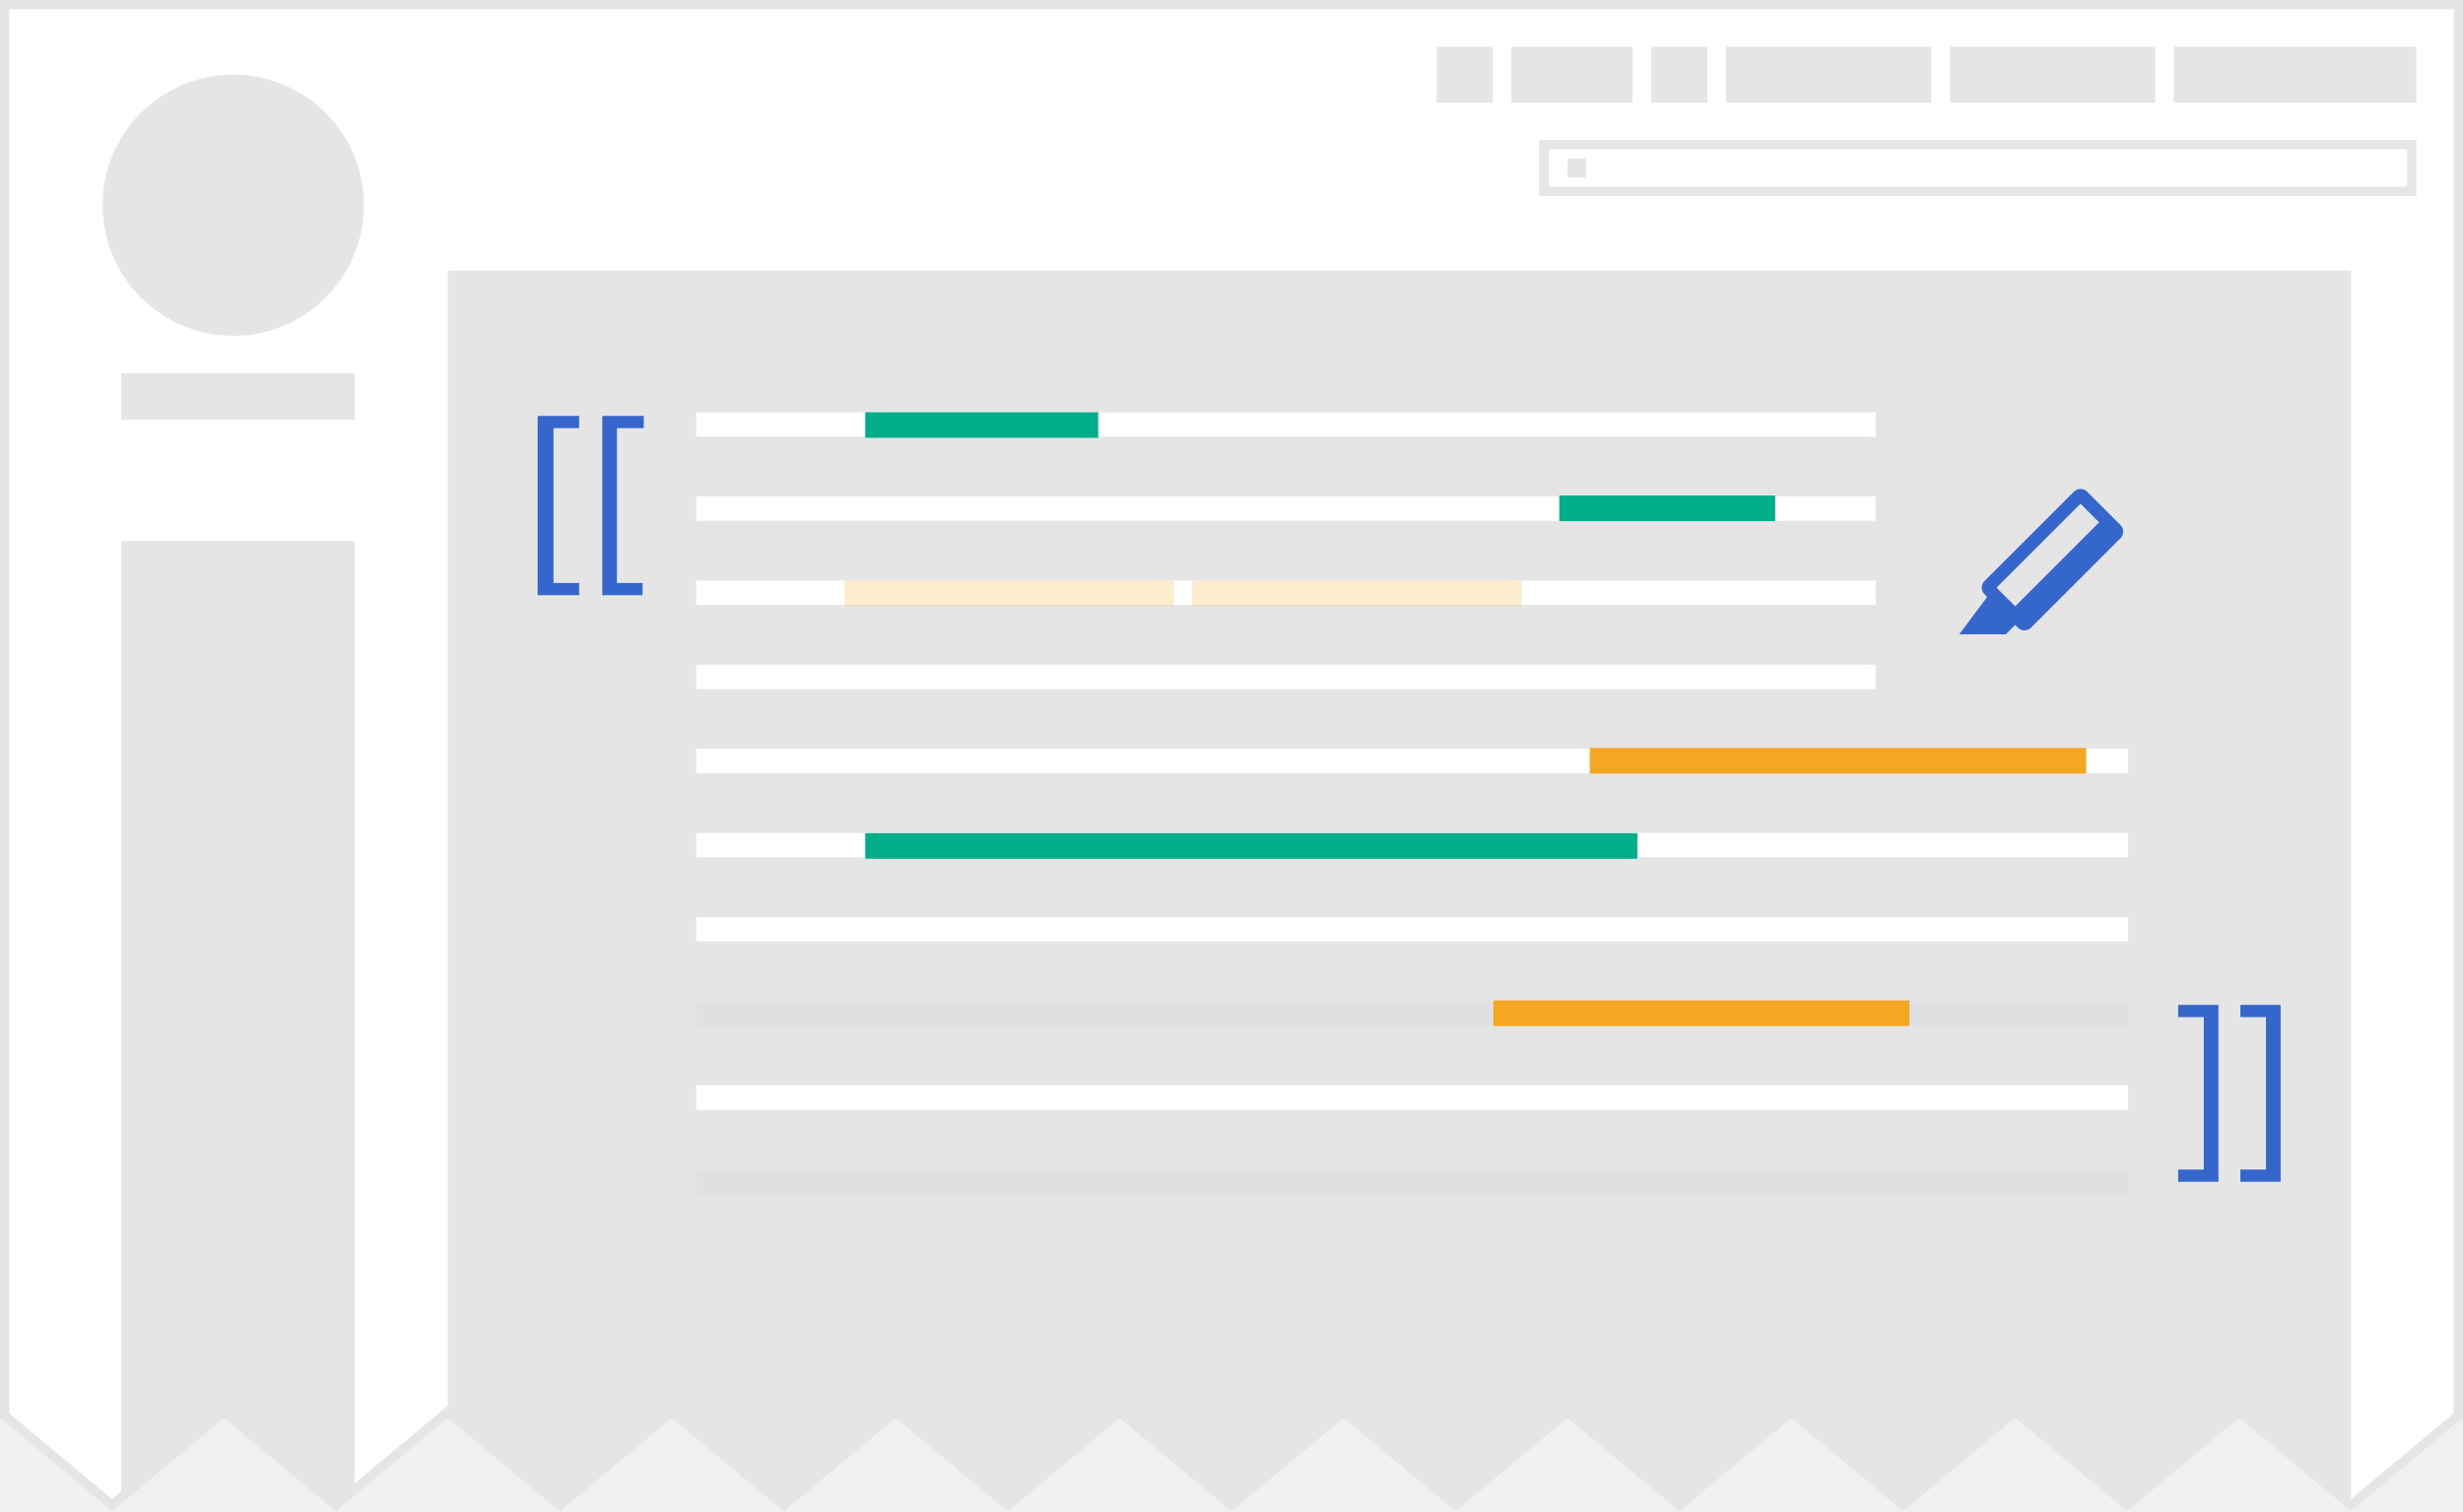
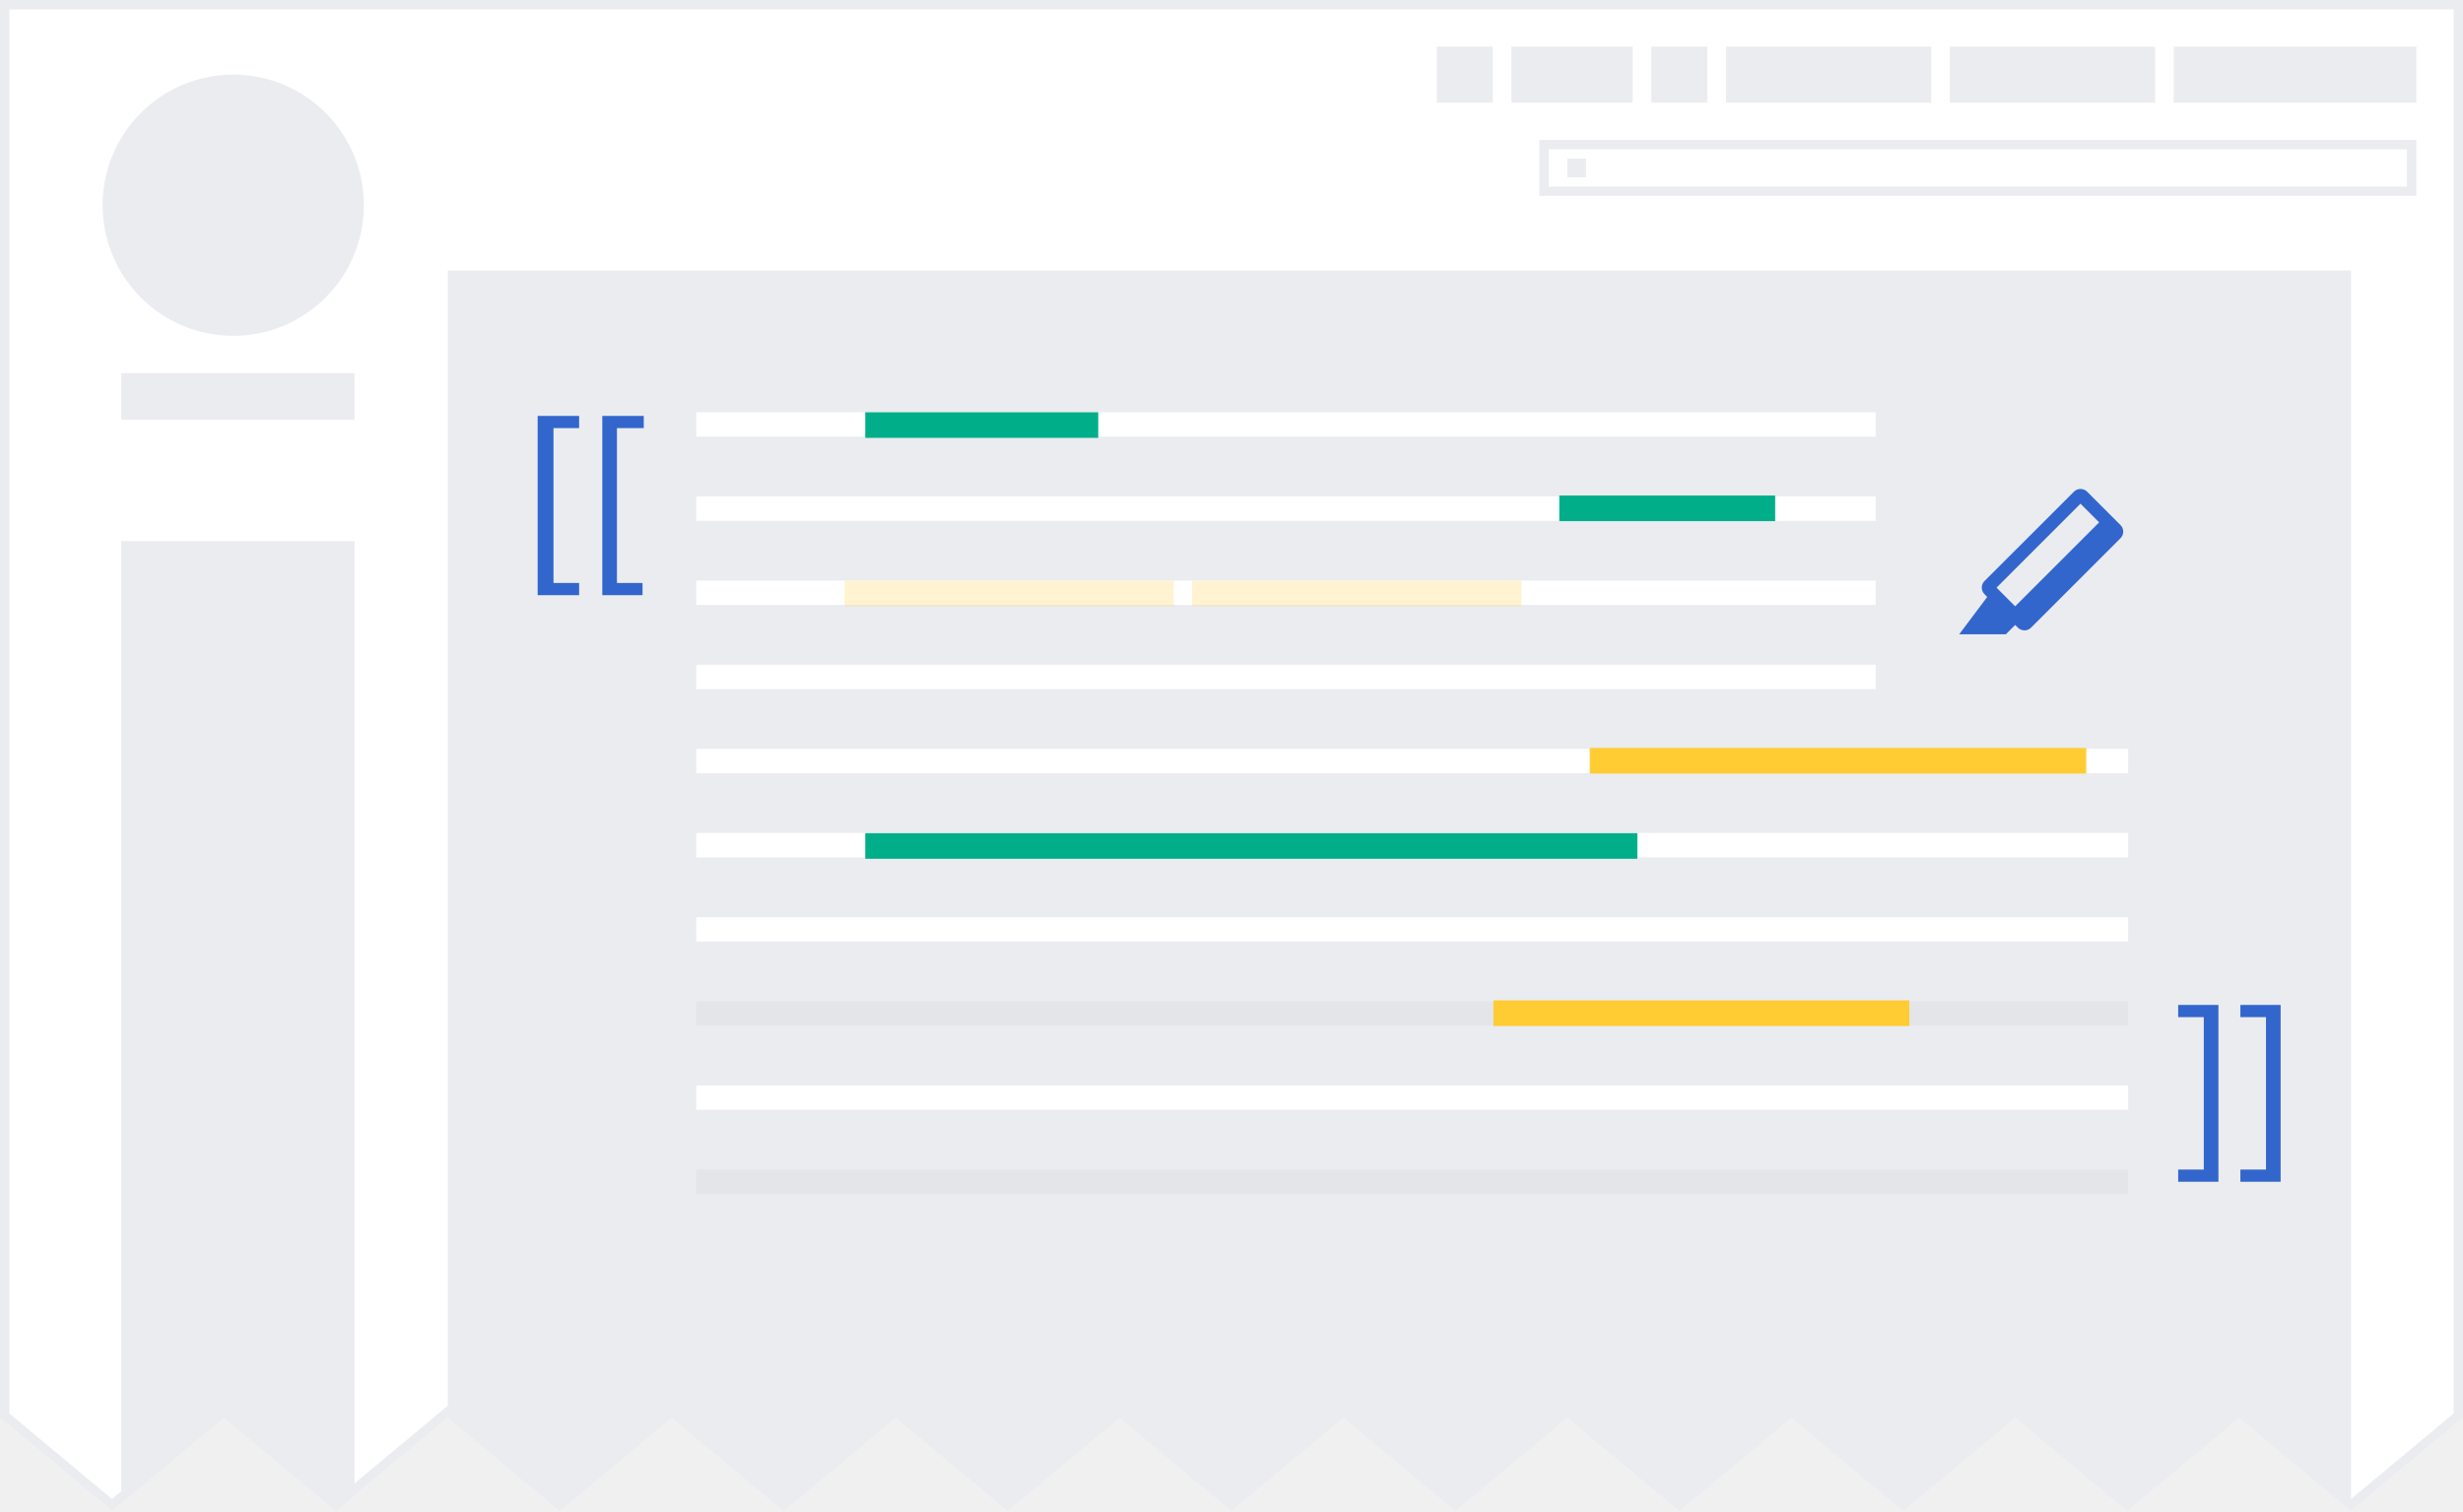
<svg xmlns="http://www.w3.org/2000/svg" id="svg85" height="162" width="264" viewBox="0 0 264 162">
  <defs id="defs89">
    <clipPath id="jagged-edge">
      <path id="path2" d="M0 0v152l12 10 12-10 12 10 12-10 12 10 12-10 12 10 12-10 12 10 12-10 12 10 12-10 12 10 12-10 12 10 12-10 12 10 12-10 12 10 12-10 12 10 12-10V0z" />
    </clipPath>
  </defs>
  <style id="style2">
-         .st0{fill:#3466cc}.st1{fill:#e5e5e5}.st2{fill:#fff}.st3,.st4,.st5{opacity:6e-2;enable-background:new}.st4,.st5{opacity:7e-2}.st5{opacity:.25;fill:none;stroke:#fff;stroke-width:.5;stroke-miterlimit:10}.st6{fill:#00af89}.st7{opacity:.23;enable-background:new}.st7,.st8{fill:#f5a623}
+         .st0{fill:#36c}.st1{fill:#eaecf0}.st2{fill:#fff}.st3,.st4,.st5{opacity:6e-2;enable-background:new}.st4,.st5{opacity:7e-2}.st5{opacity:.25;fill:none;stroke:#fff;stroke-width:.5;stroke-miterlimit:10}.st6{fill:#00af89}.st7{opacity:.23;enable-background:new}.st7,.st8{fill:#fc3}
    </style>
  <g id="screenshot" clip-path="url(#jagged-edge)">
    <path d="M263.5 162.25l-263-.5V.5h263z" id="background" fill="#fff" />
-     <path d="M252 162.496V29H48v133.496z" id="article" fill="#e5e5e5" />
-     <path d="M11 22c0-7.732 6.268-14 14-14s14 6.268 14 14-6.268 14-14 14-14-6.268-14-14z" id="logo" fill="#e5e5e5" />
-     <path d="M38 163.807V58H13v105.807z" id="sidebar" fill="#e5e5e5" />
-     <g id="personal-tools" fill="#e5e5e5">
+     <path d="M252 162.496V29H48v133.496z" id="article" fill="#eaecf0" />
+     <path d="M11 22c0-7.732 6.268-14 14-14s14 6.268 14 14-6.268 14-14 14-14-6.268-14-14z" id="logo" fill="#eaecf0" />
+     <path d="M38 163.807V58H13v105.807z" id="sidebar" fill="#eaecf0" />
+     <g id="personal-tools" fill="#eaecf0">
      <path id="path10" d="M233 5h26v6h-26zm-24 0h22v6h-22zm-24 0h22v6h-22zm-23 0h13v6h-13zm15 0h6v6h-6zm-23 0h6v6h-6z" />
    </g>
-     <g id="search" fill="#e5e5e5">
+     <g id="search" fill="#eaecf0">
      <path d="M258 16v4h-92v-4h92m1-1h-94v6h94z" id="path5717" />
      <path d="M168 17h2v2h-2z" id="icon" />
    </g>
-     <path d="M38 45v-5H13v5z" id="sitename" fill="#e5e5e5" />
-     <path id="border" d="M0 0v162h264V0zm1 1h262v150.533l-11 9.166-12-10-12 10-12-10-12 10-12-10-12 10-12-10-12 10-12-10-12 10-12-10-12 10-12-10-12 10-12-10-12 10-12-10-12 10-12-10-12 10-11-9.167z" fill="#e5e5e5" />
+     <path d="M38 45v-5H13v5z" id="sitename" fill="#eaecf0" />
+     <path id="border" d="M0 0v162h264V0zm1 1h262v150.533l-11 9.166-12-10-12 10-12-10-12 10-12-10-12 10-12-10-12 10-12-10-12 10-12-10-12 10-12-10-12 10-12-10-12 10-12-10-12 10-12-10-12 10-11-9.167z" fill="#eaecf0" />
  </g>
  <g transform="translate(-13.885 -39.345) scale(1.30738)" id="g31">
-     <path id="path27" d="M54.7 78.9V64.2h3.4v1H56v12.7h2.1v1h-3.4z" class="st0" fill="#3466cc" />
-     <path id="path29" d="M60 78.9V64.2h3.4v1h-2.2v12.7h2.1v1H60z" class="st0" fill="#3466cc" />
+     <path id="path27" d="M54.7 78.9V64.2h3.4v1H56v12.7h2.1v1h-3.4z" class="st0" fill="#36c" />
+     <path id="path29" d="M60 78.9V64.2h3.4v1h-2.2v12.7h2.1v1H60z" class="st0" fill="#36c" />
  </g>
  <g transform="translate(-13.885 -39.345) scale(1.30738)" id="g37">
-     <path id="path33" d="M197.6 112.5V127h-3.3v-1h2.1v-12.5h-2.1v-1z" class="st0" fill="#3466cc" />
-     <path id="path35" d="M192.5 112.5V127h-3.3v-1h2.1v-12.5h-2.1v-1z" class="st0" fill="#3466cc" />
+     <path id="path33" d="M197.6 112.5V127h-3.3v-1h2.1v-12.5h-2.1v-1z" class="st0" fill="#36c" />
+     <path id="path35" d="M192.5 112.5V127h-3.3v-1h2.1v-12.5h-2.1v-1z" class="st0" fill="#36c" />
  </g>
  <g transform="translate(-13.885 -39.345) scale(1.30738)" id="g49">
    <path class="st2" id="Rectangle-4_3_" fill="#fff" d="M67.7 63.9h96.7v2H67.7z" />
    <path class="st2" id="Rectangle-4_4_" fill="#fff" d="M67.7 91.5h117.4v2H67.7z" />
    <path class="st2" id="Rectangle-4_5_" fill="#fff" d="M67.7 70.8h96.7v2H67.7z" />
    <path class="st2" id="Rectangle-4_6_" fill="#fff" d="M67.7 84.6h96.7v2H67.7z" />
    <path class="st2" id="Rectangle-4_7_" fill="#fff" d="M67.7 77.7h96.7v2H67.7z" />
    <path class="st2" id="Rectangle-4_10_" fill="#fff" stroke-width="1.085" d="M67.7 98.4h117.4v2H67.7z" />
-     <path class="st3" id="Rectangle-4_9_" fill="#878787" stroke-width="1.085" d="M67.7 126h117.4v2H67.7z" />
+     <path class="st3" id="Rectangle-4_9_" fill="#72777d" stroke-width="1.085" d="M67.7 126h117.4v2H67.7z" />
    <path class="st2" id="Rectangle-4_8_" fill="#fff" stroke-width="1.195" d="M67.7 105.3h117.4v2H67.7z" />
    <path class="st2" id="Rectangle-4_2_" fill="#fff" stroke-width="1.085" d="M67.7 119.1h117.4v2H67.7z" />
-     <path class="st3" id="Rectangle-4_1_" fill="#878787" stroke-width="1.118" d="M67.7 112.2h117.4v2H67.7z" />
+     <path class="st3" id="Rectangle-4_1_" fill="#72777d" stroke-width="1.118" d="M67.7 112.2h117.4v2H67.7z" />
  </g>
  <g transform="translate(209 50)" id="g67">
    <path id="path65" d="M 18.29 6.29 14.71 2.71 a 1 1 0 0 0 -1.41 0 L 3.71 12.29 a 1 1 0 0 0 0 1.41 L 4 14 1 18 H 6 l 1 -1 .29 .29 a 1 1 0 0 0 1.41 0 l 9.59 -9.59 A 1 1 0 0 0 18.29 6.29 Z M 7 15 5 13 l 9 -9 2 2 Z" class="st0" fill="#36c" />
  </g>
  <g transform="translate(-16.814 -39.345) scale(1.30738)" id="g83">
    <path id="rect69" class="st6" fill="#00af89" d="M83.8 63.9h19.1V66H83.8z" />
    <path id="rect71" class="st6" fill="#00af89" stroke-width=".956" d="M140.7 70.728h17.7v2.1h-17.7z" />
-     <path id="rect73" class="st7" fill="#facf89" stroke-width=".764" d="M82.1 77.708h27v2.1h-27z" />
-     <path id="rect75" class="st7" fill="#facf89" stroke-width=".764" d="M110.6 77.708h27v2.1h-27z" />
+     <path id="rect73" class="st7" fill="#fef6e7" stroke-width=".764" d="M82.1 77.708h27v2.1h-27z" />
+     <path id="rect75" class="st7" fill="#fef6e7" stroke-width=".764" d="M110.6 77.708h27v2.1h-27z" />
    <path id="rect77" class="st6" fill="#00af89" d="M83.8 98.414h63.3v2.1H83.8z" />
-     <path id="rect79" class="st8" fill="#f5a623" d="M143.2 91.428h40.7v2.1h-40.7z" />
-     <path id="rect81" class="st8" fill="#f5a623" d="M135.3 112.128h34.1v2.1h-34.1z" />
+     <path id="rect79" class="st8" fill="#fc3" d="M143.2 91.428h40.7v2.1h-40.7z" />
+     <path id="rect81" class="st8" fill="#fc3" d="M135.3 112.128h34.1v2.1h-34.1z" />
  </g>
</svg>
